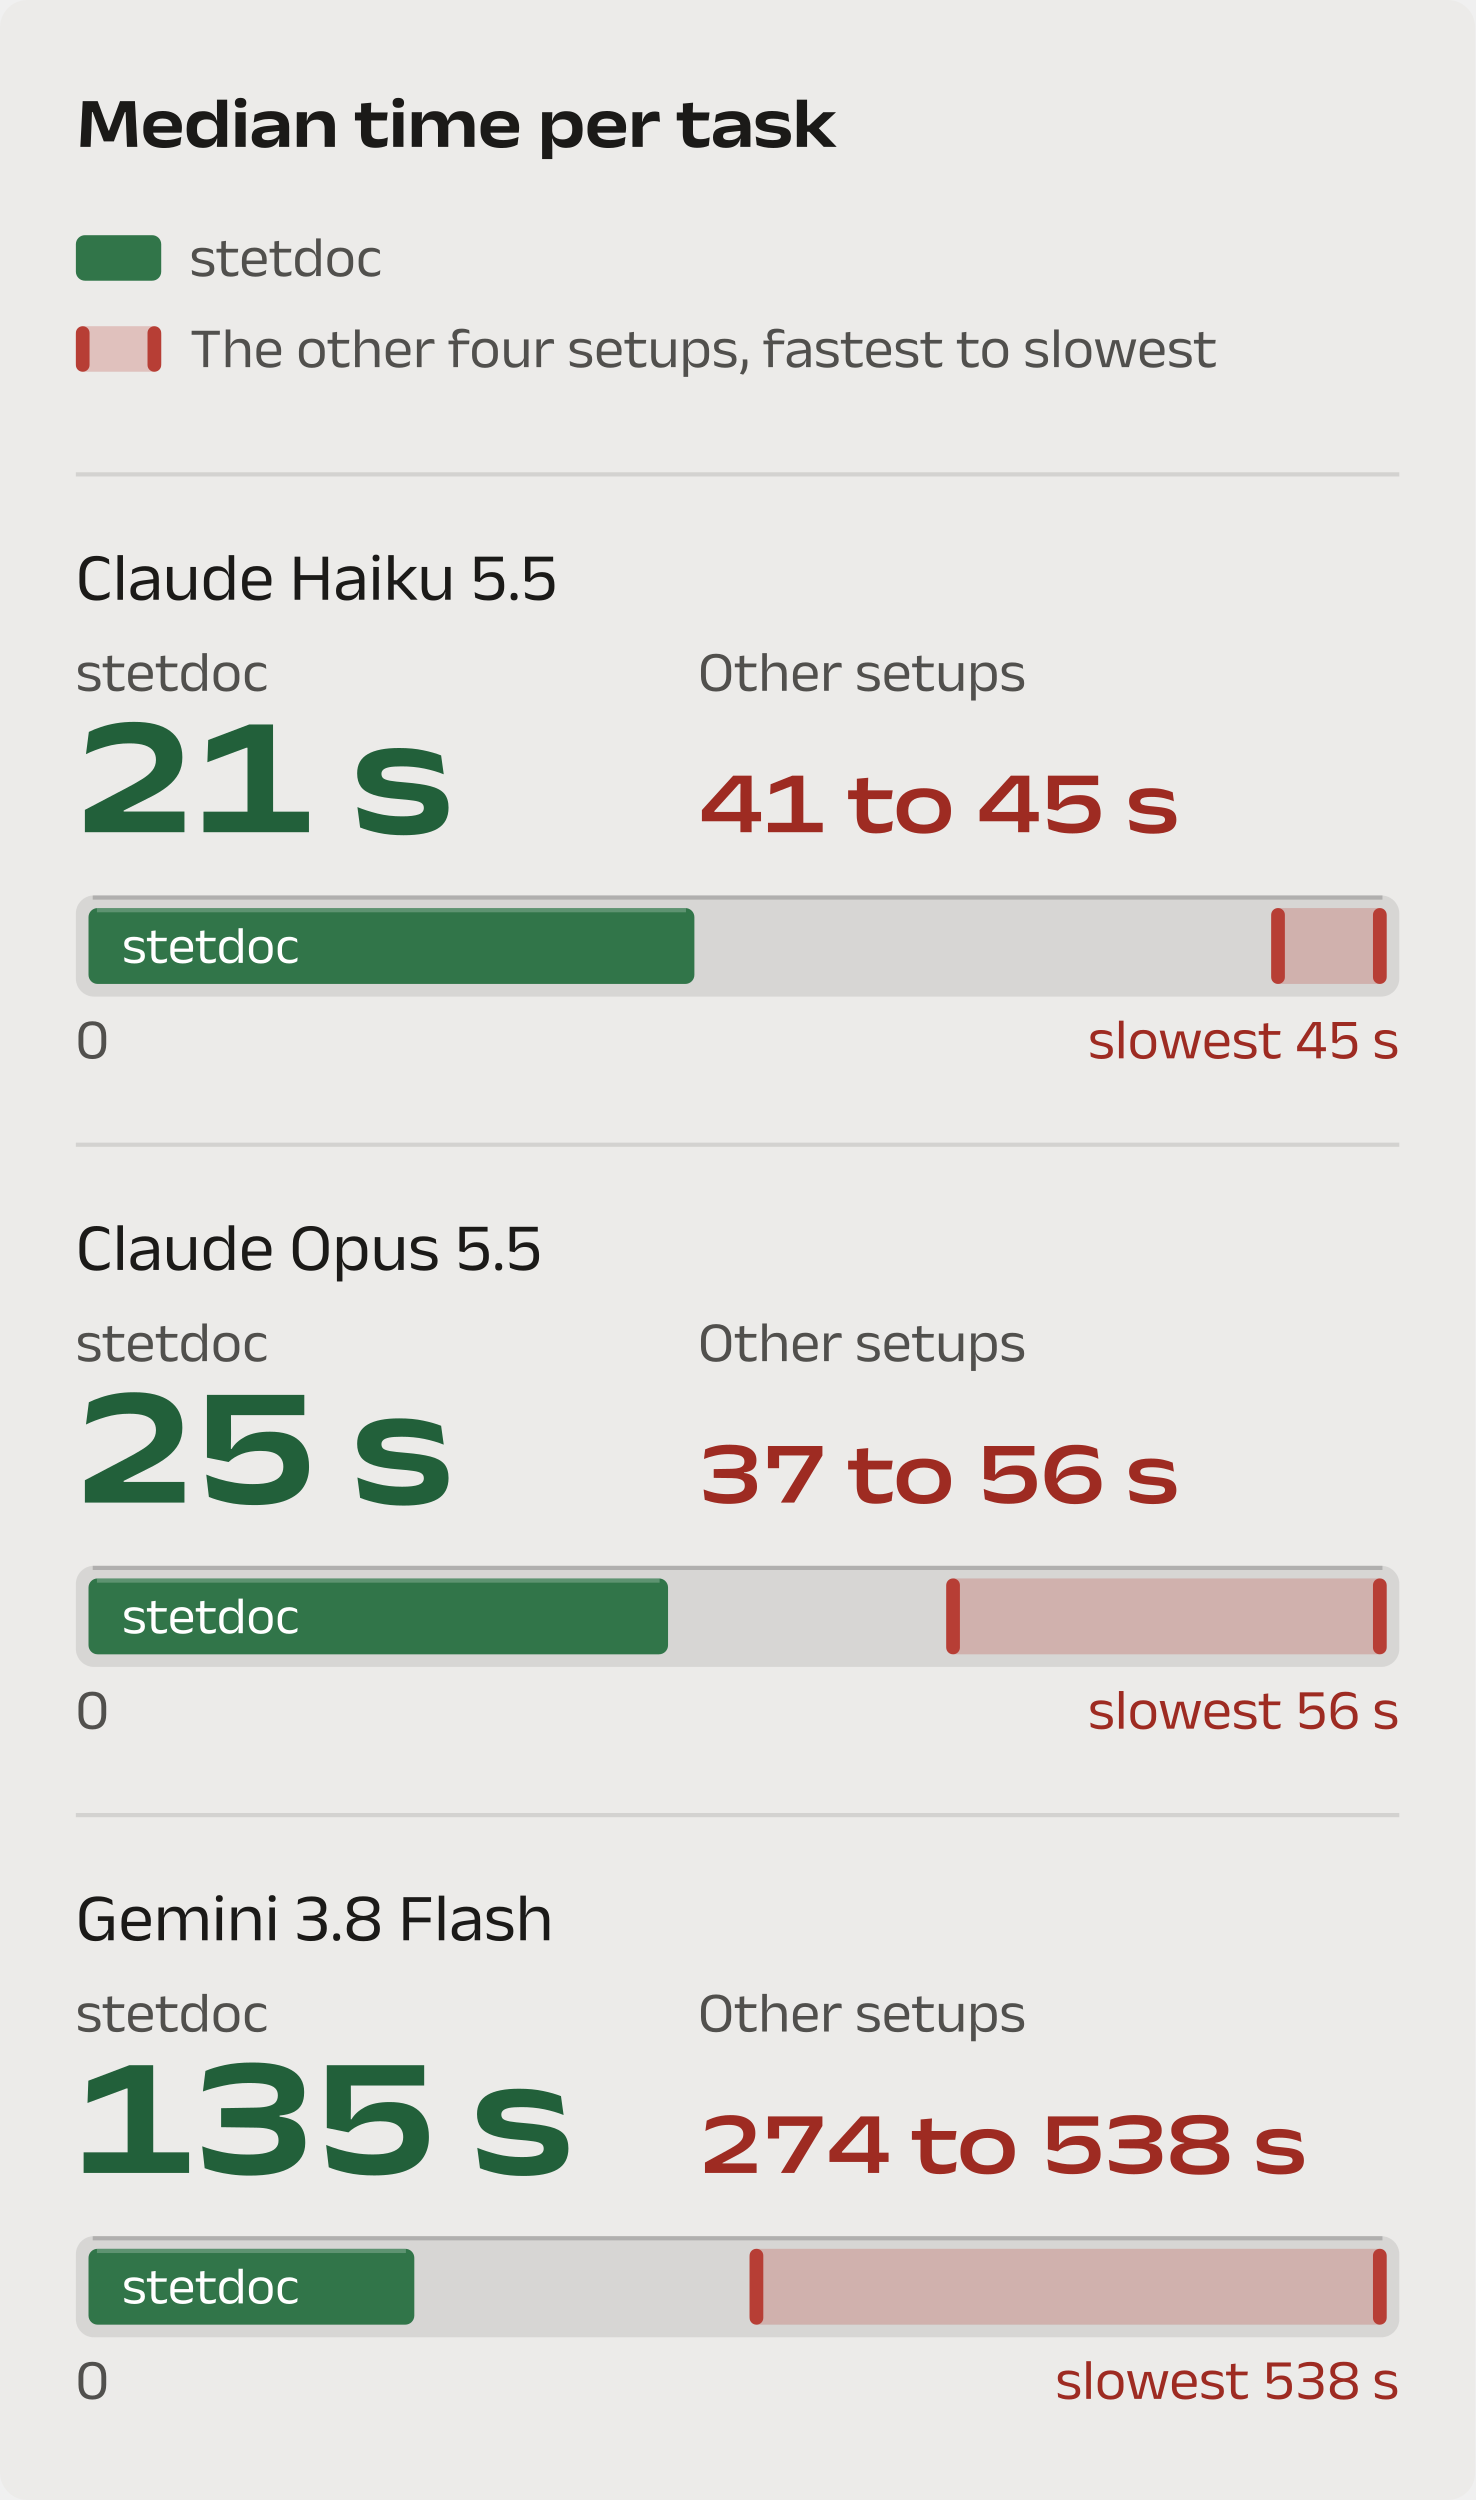
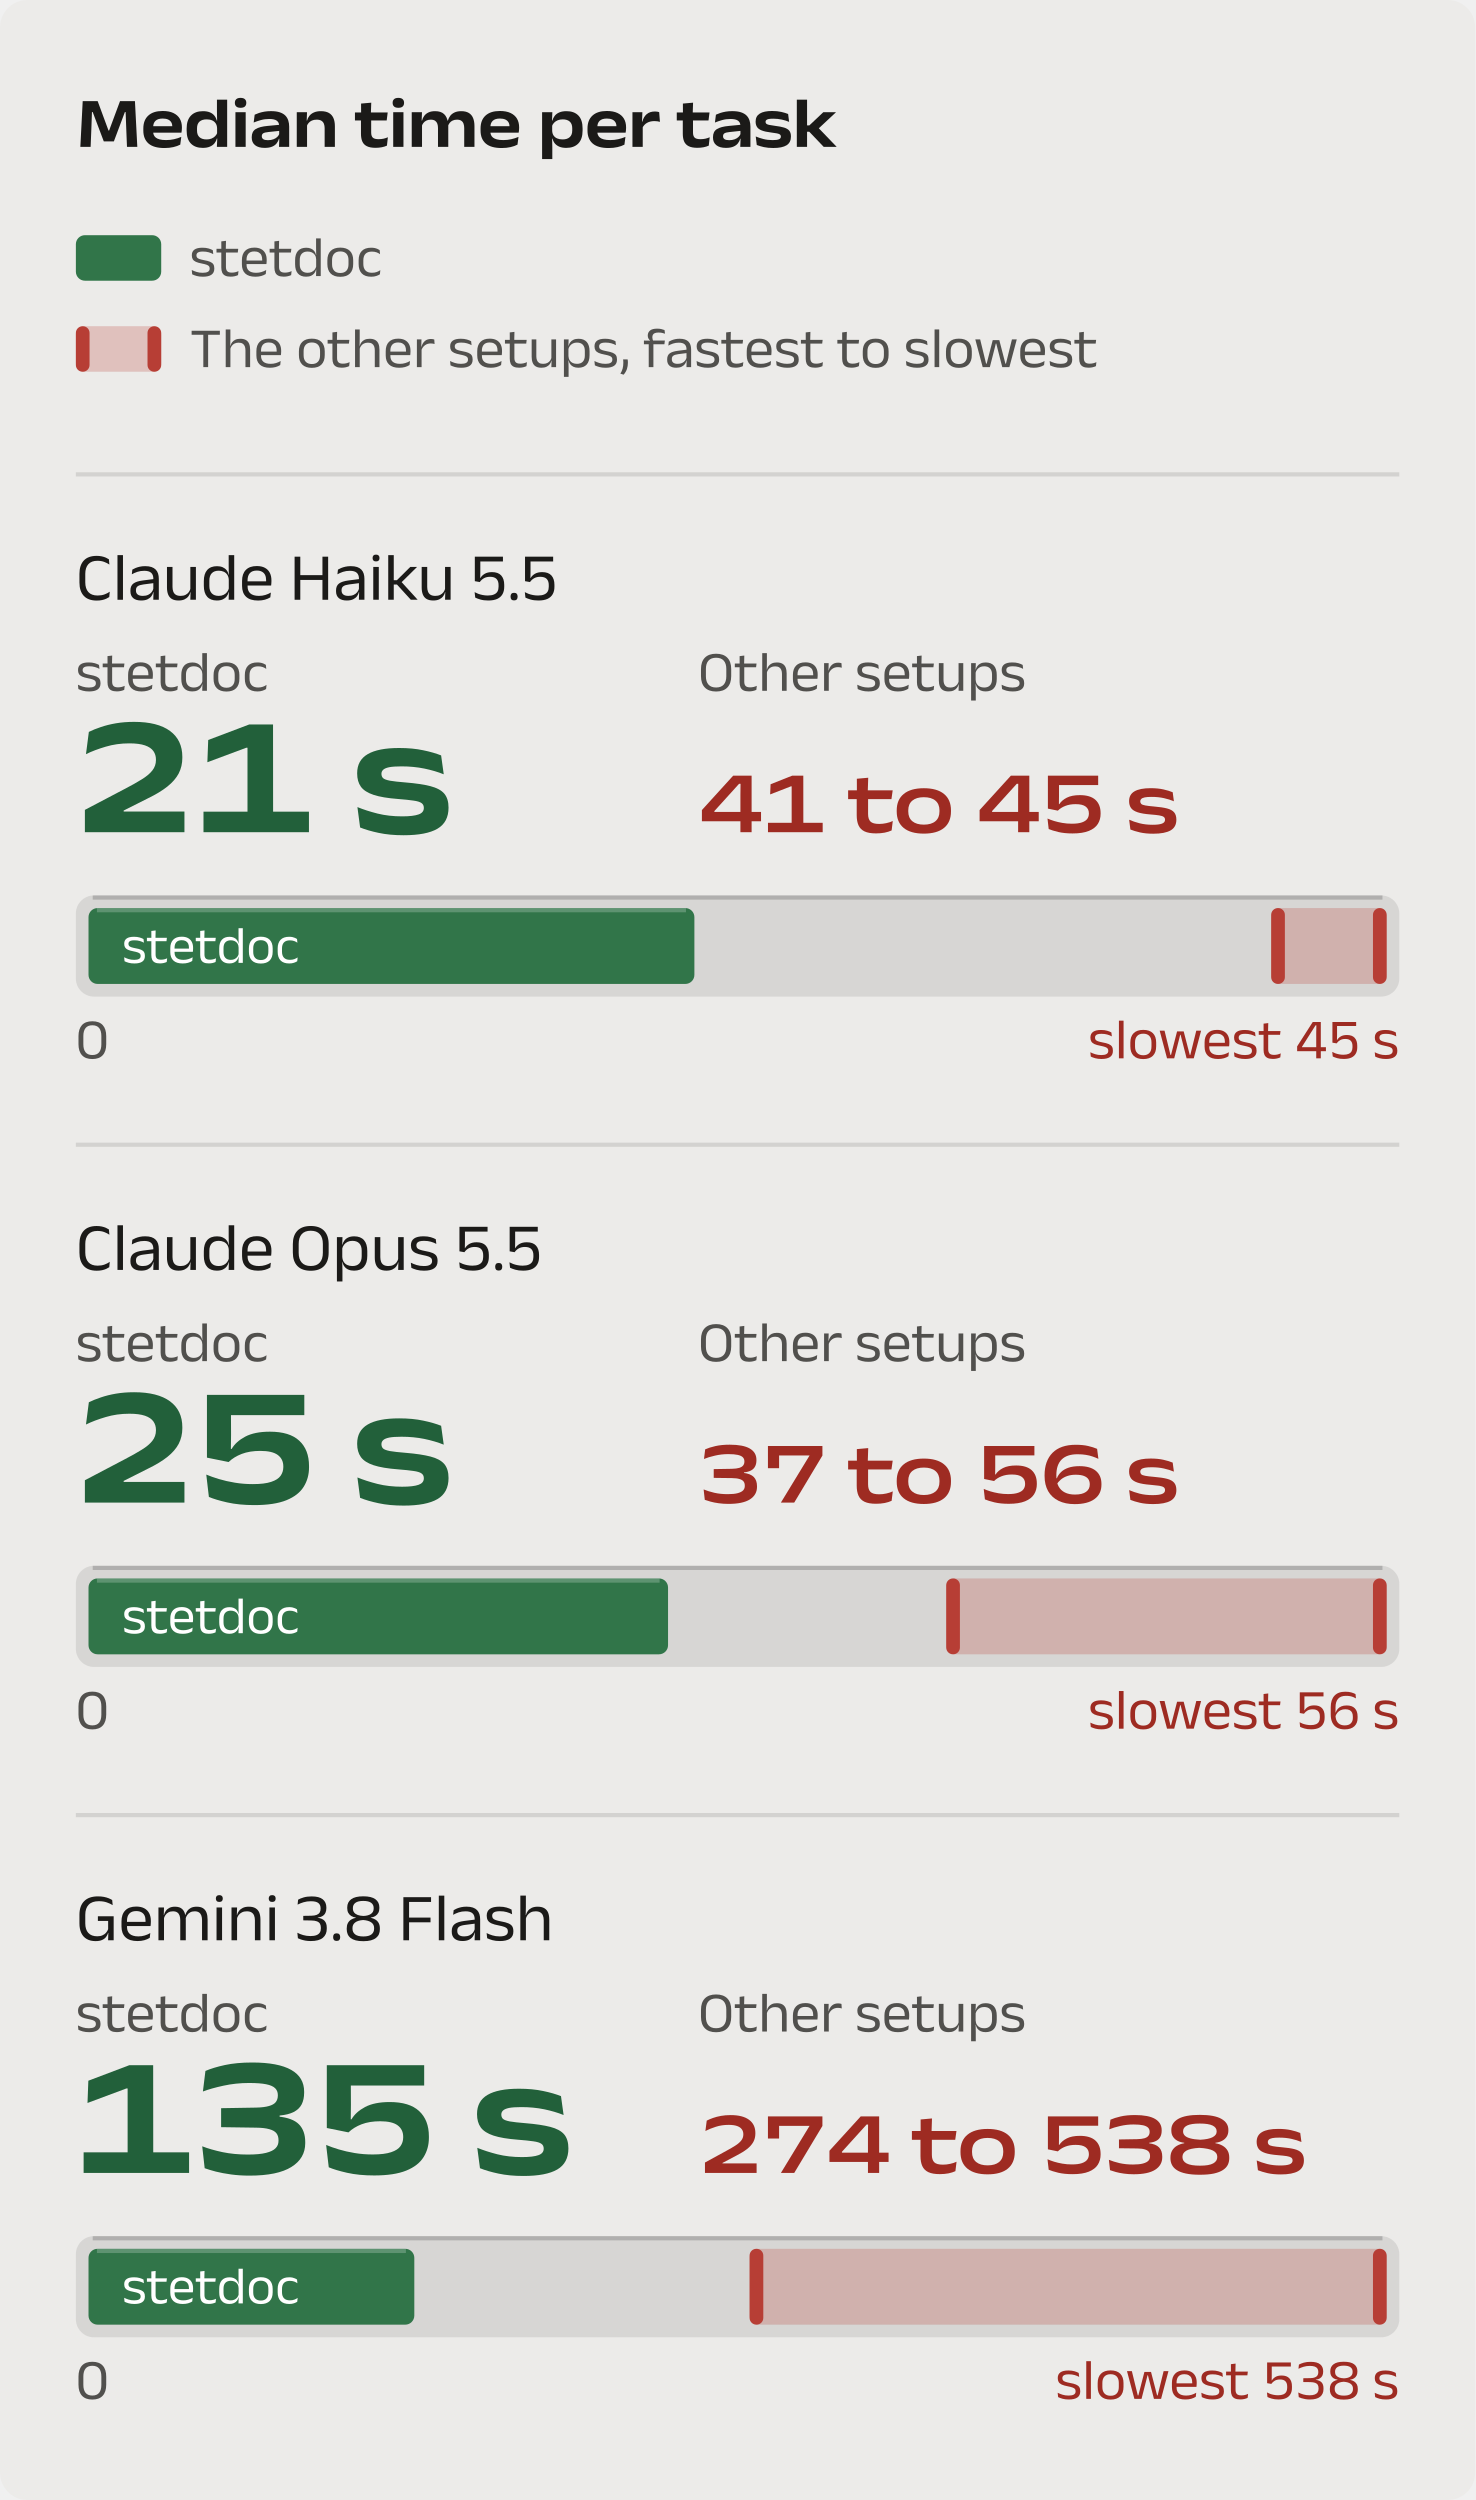
<svg xmlns="http://www.w3.org/2000/svg" width="700" height="1186.3" viewBox="0 0 700 1186.3" role="img">
  <defs>
    <path id="g620116-63" d="M125 0L191 1278L608 1278L911 457L928 457L1233 1278L1649 1278L1715 0L1427 0L1407 493L1389 972L1368 972L1061 154L779 154L470 972L449 972L432 493L412 0L125 0Z" />
    <path id="g620116-82" d="M671 -32Q373 -32 227 94Q82 221 82 456L82 514Q82 747 221 874Q360 1002 622 1002Q800 1002 919 946Q1038 890 1099 788Q1159 685 1159 546L1159 527Q1159 494 1155 459Q1152 424 1146 397L884 397Q889 437 890 481Q892 524 892 559Q892 632 863 684Q833 736 773 764Q712 791 622 791Q488 791 422 728Q357 666 357 555L357 504L357 478L357 421Q357 375 373 334Q389 293 429 260Q469 227 539 209Q610 190 719 190Q833 190 938 214Q1043 237 1141 279L1113 63Q1031 19 920 -6Q809 -32 671 -32ZM219 397L219 577L1091 577L1091 397L219 397Z" />
    <path id="g620116-81" d="M533 -28Q320 -28 202 94Q84 216 84 453L84 512Q84 750 204 873Q323 997 540 997Q652 997 730 965Q809 933 857 874Q905 816 924 735L1011 735L934 521Q931 601 895 656Q859 711 795 740Q730 768 641 768Q515 768 444 706Q374 643 374 522L374 452Q374 333 443 270Q513 208 641 208Q717 208 778 232Q839 257 881 300Q923 344 942 398L1016 234L928 234Q910 161 863 102Q816 43 735 8Q655 -28 533 -28ZM928 0L940 268L934 330L934 656L935 701L930 981L930 1318L1215 1318L1215 0L928 0Z" />
    <path id="g620116-86" d="M131 0L131 968L417 968L417 0L131 0ZM274 1091Q192 1091 154 1128Q115 1164 115 1228L115 1232Q115 1295 154 1331Q193 1368 273 1368Q356 1368 395 1331Q434 1295 434 1232L434 1228Q434 1164 395 1127Q356 1091 274 1091Z" />
    <path id="g620116-78" d="M829 0L839 261L834 296L834 546L833 590Q833 683 767 731Q702 779 557 779Q432 779 323 748Q215 718 122 680L150 899Q203 924 272 947Q340 969 424 984Q507 998 605 998Q753 998 851 965Q949 932 1007 873Q1064 814 1088 735Q1113 657 1113 566L1113 0L829 0ZM428 -28Q255 -28 162 47Q68 122 68 258L68 273Q68 428 178 497Q288 565 509 585L856 618L865 450L536 415Q432 405 390 380Q349 354 349 301L349 293Q349 244 390 215Q432 187 520 187Q609 187 673 212Q738 236 780 277Q821 317 839 365L883 228L828 228Q809 158 764 100Q720 42 638 7Q557 -28 428 -28Z" />
    <path id="g620116-91" d="M908 0L908 524Q908 590 888 644Q868 697 819 729Q770 760 684 760Q607 760 552 735Q497 710 462 669Q426 628 409 577L370 735L417 735Q436 806 482 866Q529 926 608 961Q688 997 804 997Q940 997 1026 948Q1112 899 1153 805Q1194 712 1194 576L1194 0L908 0ZM130 0L130 968L416 968L406 691L417 664L417 0L130 0Z" />
    <path id="g620116-97" d="M583 -26Q430 -26 341 19Q252 63 214 150Q176 237 176 366L176 838L461 838L461 401Q461 305 505 260Q549 215 670 215Q739 215 806 229Q874 244 927 269L901 35Q839 6 758 -10Q677 -26 583 -26ZM8 738L8 960L922 960L894 738L8 738ZM180 936L179 1209L463 1234L453 936L180 936Z" />
    <path id="g620116-90" d="M1595 0L1595 526Q1595 591 1577 644Q1560 697 1516 728Q1472 760 1393 760Q1322 760 1272 735Q1221 711 1189 670Q1158 629 1141 578L1110 734L1139 734Q1160 805 1203 865Q1247 924 1323 960Q1399 997 1513 997Q1641 997 1722 948Q1804 899 1842 806Q1881 713 1881 578L1881 0L1595 0ZM130 0L130 968L416 968L406 696L417 661L417 0L130 0ZM863 0L863 526Q863 593 845 646Q826 699 783 729Q739 760 660 760Q591 760 540 735Q489 710 457 669Q425 628 409 577L372 735L418 735Q435 806 479 866Q522 926 597 961Q672 997 782 997Q946 997 1032 916Q1118 836 1138 686Q1142 665 1146 635Q1150 605 1150 582L1150 0L863 0Z" />
    <path id="g620116-93" d="M804 -28Q693 -28 615 4Q537 36 488 93Q440 151 421 230L333 230L411 451Q414 371 451 316Q488 262 553 235Q617 208 703 208Q830 208 900 271Q971 333 971 454L971 523Q971 643 902 706Q833 768 705 768Q628 768 567 743Q505 717 464 674Q423 630 404 575L343 735L417 735Q437 807 482 867Q528 926 608 961Q689 997 811 997Q1025 997 1143 875Q1260 753 1260 516L1260 455Q1260 218 1141 95Q1021 -28 804 -28ZM130 -340L130 968L416 968L405 696L411 620L411 330L408 287L415 -5L415 -340L130 -340Z" />
    <path id="g620116-95" d="M409 531L345 705L408 705Q439 836 526 912Q613 988 758 988Q795 988 824 983Q854 978 876 970L897 699Q865 708 827 714Q788 720 746 720Q623 720 536 670Q450 621 409 531ZM130 0L130 968L407 968L395 645L417 638L417 0L130 0Z" />
    <path id="g620116-96" d="M561 -31Q412 -31 296 -6Q181 20 99 53L70 291Q165 250 283 220Q402 189 542 189Q662 189 717 212Q772 235 772 287L772 289Q772 325 747 345Q722 365 662 377Q602 389 496 402Q333 421 240 458Q146 494 107 554Q67 614 67 703L67 709Q67 857 183 929Q298 1002 528 1002Q672 1002 784 976Q896 951 974 918L1002 698Q912 737 798 762Q685 787 558 787Q474 787 428 777Q381 766 363 747Q344 728 344 701L344 699Q344 668 363 648Q382 629 438 615Q494 602 605 588Q766 569 865 538Q963 507 1008 450Q1053 392 1053 291L1053 288Q1053 122 931 45Q809 -31 561 -31Z" />
    <path id="g620116-88" d="M881 0L478 422L379 422L379 600L480 600L869 968L1224 968L717 494L717 547L1243 0L881 0ZM130 0L130 1318L416 1318L416 0L130 0Z" />
    <path id="g400104-96" d="M467 -23Q340 -23 246 3Q151 30 89 61L73 214Q151 174 245 145Q339 115 459 115Q581 115 642 151Q703 187 703 260L703 269Q703 316 680 346Q656 376 596 398Q536 420 427 441Q294 466 217 501Q141 537 108 592Q76 647 76 727L76 735Q76 864 169 931Q262 997 451 997Q574 997 665 970Q756 943 813 910L829 771Q760 810 669 836Q579 862 465 862Q383 862 333 847Q283 831 261 802Q238 774 238 733L238 727Q238 682 260 651Q283 621 341 600Q399 579 504 559Q638 536 718 502Q797 468 832 414Q866 359 866 272L866 258Q866 117 765 47Q664 -23 467 -23Z" />
    <path id="g400104-97" d="M512 -21Q392 -21 320 14Q247 50 214 121Q182 193 182 301L182 897L345 897L345 320Q345 218 392 170Q439 121 551 121Q615 121 674 135Q734 149 786 175L770 34Q720 9 652 -6Q585 -21 512 -21ZM13 827L13 958L777 958L761 827L13 827ZM183 942L182 1219L347 1239L340 942L183 942Z" />
    <path id="g400104-82" d="M569 -23Q333 -23 214 89Q95 201 95 410L95 560Q95 771 207 885Q318 1000 532 1000Q676 1000 772 948Q868 896 917 801Q966 706 966 575L966 544Q966 513 963 482Q961 451 957 422L805 422Q807 466 808 507Q808 547 808 582Q808 672 778 736Q747 799 685 832Q624 866 532 866Q395 866 327 791Q258 715 258 576L258 496L259 476L259 393Q259 330 278 279Q297 228 338 191Q379 154 443 135Q506 115 595 115Q696 115 784 142Q872 168 949 214L933 72Q864 28 772 2Q681 -23 569 -23ZM180 422L180 546L923 546L923 422L180 422Z" />
    <path id="g400104-81" d="M483 -22Q295 -22 196 90Q97 201 97 416L97 555Q97 770 197 883Q298 996 489 996Q586 996 657 964Q728 933 773 876Q817 819 832 740L886 740L837 586Q834 677 795 738Q755 800 689 831Q623 862 539 862Q405 862 333 787Q261 712 261 567L261 408Q261 265 333 190Q405 115 539 115Q620 115 682 145Q745 175 786 228Q827 281 842 348L883 228L833 228Q818 160 776 103Q734 46 662 12Q590 -22 483 -22ZM833 0L840 245L837 297L837 684L838 719L834 999L834 1324L998 1324L998 0L833 0Z" />
    <path id="g400104-92" d="M549 -26Q326 -26 211 90Q95 206 95 423L95 553Q95 769 211 884Q327 1000 549 1000Q772 1000 888 884Q1003 769 1003 553L1003 423Q1003 206 888 90Q772 -26 549 -26ZM550 108Q690 108 764 188Q838 267 838 416L838 560Q838 708 764 787Q690 866 549 866Q409 866 335 787Q260 708 260 560L260 416Q260 267 335 188Q409 108 550 108Z" />
    <path id="g400104-80" d="M537 -23Q315 -23 205 93Q95 209 95 423L95 554Q95 767 206 882Q316 997 536 997Q605 997 661 985Q716 973 760 953Q804 934 834 913L848 769Q797 807 727 834Q656 860 560 860Q410 860 335 781Q260 701 260 550L260 426Q260 277 335 197Q411 116 562 116Q660 116 731 143Q803 170 858 208L842 62Q795 30 718 4Q641 -23 537 -23Z" />
    <path id="g400104-70" d="M480 0L480 1247L649 1247L649 0L480 0ZM69 1137L69 1278L1061 1278L1061 1137L69 1137Z" />
    <path id="g400104-85" d="M832 0L832 591Q832 673 808 733Q785 792 733 825Q681 859 591 859Q508 859 447 828Q387 797 350 746Q312 694 297 628L262 747L304 747Q319 815 362 871Q405 928 476 962Q548 996 652 996Q775 996 851 950Q927 904 962 819Q996 733 996 609L996 0L832 0ZM138 0L138 1324L302 1324L302 999L297 716L303 703L303 0L138 0Z" />
    <path id="g400104-95" d="M294 586L258 711L298 713Q332 841 416 915Q499 989 634 989Q670 989 699 983Q727 977 749 970L759 811Q732 820 699 826Q665 832 625 832Q508 832 422 769Q335 706 294 586ZM138 0L138 973L299 973L291 678L303 666L303 0L138 0Z" />
-     <path id="g400104-83" d="M484 1352Q563 1352 626 1338Q689 1324 743 1303L760 1174Q707 1193 653 1204Q599 1215 532 1215Q452 1215 404 1195Q356 1175 335 1138Q315 1102 315 1050L315 1045Q315 1010 324 979Q333 948 344 922L234 918L234 938Q202 962 178 1005Q154 1048 154 1105L154 1110Q154 1219 234 1286Q313 1352 484 1352ZM188 0L188 882L352 882L352 0L188 0ZM19 802L19 933L252 932L318 933L755 933L739 802L19 802Z" />
    <path id="g400104-98" d="M289 973L289 382Q289 302 312 242Q335 181 388 148Q441 115 530 115Q614 115 674 145Q735 175 773 227Q811 280 825 346L854 227L819 227Q803 159 761 103Q718 46 646 12Q574 -22 469 -22Q347 -22 271 23Q195 68 160 155Q125 242 125 364L125 973L289 973ZM983 973L983 0L818 0L825 242L818 254L818 973L983 973Z" />
    <path id="g400104-93" d="M646 -22Q550 -22 478 9Q407 40 363 98Q318 156 304 233L250 233L297 390Q302 297 341 236Q381 175 447 145Q514 115 597 115Q730 115 801 190Q873 265 873 409L873 569Q873 713 802 787Q731 862 596 862Q516 862 453 832Q391 801 350 748Q309 696 294 628L253 746L301 746Q318 815 360 871Q401 928 474 962Q546 996 652 996Q840 996 940 884Q1039 771 1039 558L1039 418Q1039 203 939 91Q839 -22 646 -22ZM138 -343L138 973L303 973L295 729L297 676L297 291L296 254L302 -23L302 -343L138 -343Z" />
    <path id="g400104-12" d="M277 272Q280 253 284 223Q287 193 287 158Q287 37 253 -67Q219 -170 137 -266L22 -230Q76 -145 101 -53Q126 39 126 151Q126 184 124 213Q122 243 118 272L277 272Z" />
+     <path id="g400104-83" d="M484 1352Q563 1352 626 1338Q689 1324 743 1303L760 1174Q707 1193 653 1204Q599 1215 532 1215Q452 1215 404 1195Q356 1175 335 1138Q315 1102 315 1050L315 1045Q315 1010 324 979Q333 948 344 922L234 918L234 938Q202 962 178 1005Q154 1048 154 1105L154 1110Q154 1219 234 1286Q313 1352 484 1352ZM188 0L188 882L352 882L352 0L188 0ZM19 802L19 933L252 932L318 933L755 933L739 802L19 802Z" />
    <path id="g400104-78" d="M756 0L763 245L757 272L757 569L758 621Q758 742 693 800Q628 859 489 859Q376 859 283 828Q190 796 119 755L135 895Q174 919 230 942Q285 965 357 981Q428 997 515 997Q625 997 703 971Q780 944 828 895Q876 845 898 776Q920 706 920 621L920 0L756 0ZM395 -22Q243 -22 160 49Q78 120 78 251L78 278Q78 415 167 482Q256 548 449 573L778 615L786 496L468 455Q345 439 294 401Q242 364 242 288L242 273Q242 196 293 156Q344 115 445 115Q536 115 602 145Q668 176 708 227Q748 278 762 341L788 228L756 228Q741 162 700 105Q658 48 584 13Q510 -22 395 -22Z" />
    <path id="g400104-89" d="M143 0L143 1324L306 1324L306 0L143 0Z" />
    <path id="g400104-100" d="M316 0L57 973L228 973L436 120L456 120L669 947L901 947L1115 120L1134 120L1344 973L1514 973L1255 0L1004 0L831 678L793 828L778 828L741 678L568 0L316 0Z" />
    <path id="g400104-53" d="M621 -24Q365 -24 236 115Q106 255 106 511L106 768Q106 1024 235 1163Q363 1302 618 1302Q700 1302 769 1287Q837 1272 890 1249Q943 1225 980 1200L994 1044Q930 1089 843 1122Q755 1156 638 1156Q461 1156 370 1055Q279 953 279 767L279 516Q279 331 371 228Q463 126 645 126Q761 126 850 159Q939 192 1005 239L990 80Q953 55 899 30Q845 6 776 -9Q706 -24 621 -24Z" />
    <path id="g400104-58" d="M327 0L158 0L158 1278L327 1278L327 0ZM1153 0L984 0L984 1278L1153 1278L1153 0ZM253 730L1052 730L1052 588L253 588L253 730Z" />
    <path id="g400104-86" d="M141 0L141 973L305 973L305 0L141 0ZM223 1137Q172 1137 147 1163Q121 1189 121 1235L121 1240Q121 1287 147 1313Q172 1339 223 1339Q274 1339 300 1313Q326 1287 326 1240L326 1235Q326 1188 300 1163Q275 1137 223 1137Z" />
    <path id="g400104-88" d="M808 0L396 452L283 452L283 581L396 581L791 973L992 973L517 504L517 543L1011 0L808 0ZM138 0L138 1324L302 1324L302 0L138 0Z" />
    <path id="g400104-21" d="M537 -22Q401 -22 303 7Q205 36 150 64L132 226Q179 200 239 177Q299 155 370 141Q442 126 523 126Q636 126 706 157Q777 187 810 245Q842 304 842 384L842 439Q842 553 782 617Q721 681 591 681Q486 681 411 640Q335 598 285 525L138 551L138 1278L972 1278L972 1136L301 1136L301 831L298 643L303 644Q347 720 431 770Q515 820 647 820Q830 820 920 721Q1010 621 1010 443L1010 382Q1010 259 960 168Q910 77 806 27Q701 -22 537 -22Z" />
    <path id="g400104-14" d="M199 -19Q146 -19 120 9Q95 38 95 90L95 99Q95 149 120 178Q146 206 199 206Q252 206 278 178Q304 149 304 99L304 90Q304 38 278 9Q252 -19 199 -19Z" />
    <path id="g400104-65" d="M637 -25Q378 -25 242 115Q106 255 106 514L106 765Q106 1023 242 1163Q378 1303 637 1303Q896 1303 1032 1163Q1168 1023 1168 765L1168 514Q1168 255 1032 115Q896 -25 637 -25ZM638 116Q815 116 906 219Q996 321 996 508L996 771Q996 958 906 1060Q816 1162 637 1162Q460 1162 369 1060Q279 958 279 771L279 508Q279 321 369 219Q460 116 638 116Z" />
    <path id="g620125-221" d="M157 0L157 265L627 512Q747 574 830 626Q914 677 957 732Q1000 786 1000 856L1000 862Q1000 919 970 962Q939 1006 870 1030Q800 1054 684 1054Q534 1054 402 1014Q270 975 170 926L204 1190Q264 1220 345 1247Q426 1275 525 1292Q624 1309 741 1309Q1020 1309 1167 1201Q1313 1093 1313 894L1313 882Q1313 781 1270 697Q1226 614 1136 542Q1047 471 907 403L617 257L617 194L488 245L1338 245L1338 0L157 0Z" />
    <path id="g620125-220" d="M664 0L664 1002L649 1002L188 830L198 1094L684 1278L967 1278L968 0L664 0ZM142 0L142 244L1393 244L1393 0L142 0Z" />
    <path id="g620125-96" d="M625 -36Q458 -36 329 -8Q201 19 109 56L77 298Q182 255 316 221Q449 188 607 188Q740 188 803 211Q865 233 865 288L865 288Q865 327 837 346Q809 366 742 375Q676 385 560 394Q375 408 269 443Q163 478 118 540Q74 602 74 696L74 700Q74 853 199 926Q323 999 572 999Q733 999 858 972Q983 946 1070 911L1101 687Q1000 728 871 755Q743 781 600 781Q505 781 454 771Q402 760 382 740Q362 721 362 693L362 693Q362 661 381 642Q401 623 463 611Q525 600 651 590Q832 575 944 546Q1056 517 1107 458Q1158 398 1158 291L1158 292Q1158 118 1026 41Q894 -36 625 -36Z" />
    <path id="g560125-223" d="M959 0L959 839L962 1094L929 1094L371 478L371 350L273 458L1425 458L1425 248L89 248L89 501L796 1278L1212 1278L1212 0L959 0Z" />
    <path id="g560125-220" d="M676 0L676 1037L661 1037L190 854L200 1084L689 1278L939 1278L940 0L676 0ZM141 0L141 213L1377 213L1377 0L141 0Z" />
    <path id="g560125-97" d="M637 -27Q473 -27 378 18Q283 64 242 155Q201 246 201 382L201 824L458 824L458 410Q458 296 512 241Q566 187 708 187Q790 187 870 205Q951 222 1016 253L990 40Q922 8 832 -10Q741 -27 637 -27ZM7 748L7 947L1014 947L986 748L7 748ZM205 924L204 1208L461 1231L451 924L205 924Z" />
    <path id="g560125-92" d="M705 -32Q407 -32 250 97Q93 226 93 469L93 493Q93 735 251 864Q408 994 706 994Q1004 994 1162 864Q1319 735 1319 493L1319 469Q1319 226 1162 97Q1004 -32 705 -32ZM706 171Q875 171 967 248Q1059 325 1059 469L1059 493Q1059 637 967 714Q876 791 705 791Q538 791 446 714Q354 637 354 493L354 469Q354 325 446 248Q538 171 706 171Z" />
    <path id="g560125-224" d="M748 -28Q563 -28 424 5Q285 39 209 72L182 309Q245 281 330 254Q415 228 518 210Q620 192 733 192Q877 192 961 222Q1045 251 1081 302Q1117 353 1117 419L1117 427Q1117 524 1045 579Q974 634 818 634Q684 634 584 594Q483 555 416 487L191 533L191 1278L1327 1278L1327 1066L442 1066L442 816L440 634L449 634Q504 721 618 780Q732 838 914 838Q1149 838 1266 731Q1382 624 1382 430L1382 415Q1382 287 1319 186Q1256 86 1116 29Q976 -28 748 -28Z" />
    <path id="g560125-96" d="M627 -34Q456 -34 328 -5Q199 25 110 61L82 282Q186 236 318 202Q451 168 612 168Q755 168 824 194Q893 220 893 281L893 281Q893 324 863 346Q833 368 761 380Q690 391 565 401Q381 415 275 450Q169 485 125 546Q81 608 81 701L81 704Q81 852 202 923Q324 995 568 995Q731 995 856 967Q981 939 1066 903L1093 699Q994 742 867 770Q740 798 591 798Q491 798 435 787Q379 775 356 752Q333 730 333 699L333 698Q333 662 356 639Q378 617 445 605Q512 592 643 581Q826 566 938 537Q1049 508 1099 448Q1149 389 1149 283L1149 283Q1149 116 1019 41Q888 -34 627 -34Z" />
    <path id="g400104-219" d="M579 -25Q337 -25 215 110Q92 245 92 498L92 780Q92 1033 214 1168Q336 1303 579 1303Q821 1303 944 1168Q1067 1033 1067 780L1067 498Q1067 245 944 110Q821 -25 579 -25ZM579 116Q740 116 818 213Q896 311 896 492L896 785Q896 967 818 1065Q740 1162 579 1162Q419 1162 341 1064Q263 967 263 785L263 492Q263 311 341 213Q419 116 579 116Z" />
    <path id="g400104-223" d="M752 0L752 882L757 1160L728 1160L252 407L252 328L187 392L1093 392L1093 250L81 250L81 420L630 1278L913 1278L913 0L752 0Z" />
    <path id="g400104-224" d="M574 -22Q437 -22 339 7Q241 36 186 64L168 226Q215 200 275 177Q335 155 407 141Q478 126 559 126Q672 126 743 157Q813 187 846 245Q879 304 879 384L879 439Q879 553 818 617Q757 681 627 681Q522 681 447 640Q372 598 321 525L174 551L174 1278L1008 1278L1008 1136L337 1136L337 831L334 643L339 644Q383 720 467 770Q551 820 684 820Q866 820 956 721Q1047 621 1047 443L1047 382Q1047 259 996 168Q946 77 842 27Q738 -22 574 -22Z" />
    <path id="g620125-224" d="M745 -30Q563 -30 422 2Q282 34 206 67L175 332Q239 305 325 279Q411 253 514 236Q616 219 728 219Q867 219 946 246Q1025 272 1057 318Q1089 364 1089 421L1089 429Q1089 515 1024 564Q959 613 816 613Q689 613 595 577Q502 541 440 481L183 533L183 1278L1338 1278L1338 1037L468 1037L469 809L467 636L476 636Q526 723 637 782Q748 841 930 841Q1163 841 1278 734Q1394 627 1394 433L1394 417Q1394 289 1331 188Q1268 86 1126 28Q983 -30 745 -30Z" />
    <path id="g560125-222" d="M688 -30Q569 -30 467 -15Q364 -1 285 21Q206 43 154 62L128 297Q228 255 367 222Q507 190 673 190Q815 190 899 213Q983 236 1021 276Q1058 317 1058 374L1058 384Q1058 440 1031 476Q1003 513 939 532Q875 552 765 553L356 558L356 756L765 763Q871 765 933 784Q996 804 1022 840Q1049 875 1049 925L1049 932Q1049 987 1014 1023Q979 1059 900 1077Q821 1095 686 1095Q529 1095 381 1060Q233 1026 136 985L163 1203Q254 1244 393 1276Q532 1308 718 1308Q1022 1308 1171 1221Q1321 1133 1321 966L1321 954Q1321 874 1291 817Q1262 759 1200 726Q1137 692 1040 682L1040 646L1028 671Q1189 652 1262 577Q1334 502 1334 368L1334 355Q1334 175 1174 72Q1014 -30 688 -30Z" />
    <path id="g560125-226" d="M140 1278L392 1278L392 777L140 777L140 1278ZM433 0L1081 1064L231 1064L231 1278L1371 1278L1371 1062L734 0L433 0Z" />
    <path id="g560125-225" d="M796 -35Q584 -35 432 40Q279 115 197 257Q116 399 116 600L116 618Q116 943 296 1125Q477 1306 820 1306Q981 1306 1098 1279Q1216 1252 1303 1214L1332 988Q1269 1018 1200 1041Q1132 1065 1049 1078Q966 1092 860 1092Q622 1092 502 973Q382 855 382 618L382 601Q382 462 431 368Q481 275 575 228Q668 181 802 181Q969 181 1053 242Q1137 303 1137 407L1137 416Q1137 478 1107 526Q1077 573 1007 601Q937 629 817 629Q713 629 629 600Q545 571 485 521Q425 471 390 409L355 549L394 549Q423 626 487 688Q550 751 654 787Q757 823 905 823Q1146 823 1274 718Q1401 612 1401 421L1401 404Q1401 194 1245 80Q1090 -35 796 -35Z" />
    <path id="g400104-225" d="M605 -24Q451 -24 341 35Q232 94 173 211Q115 327 115 498L115 757Q115 1015 245 1158Q374 1300 626 1300Q751 1300 838 1275Q925 1249 985 1218L1002 1065Q956 1091 905 1112Q855 1132 793 1144Q732 1155 651 1155Q466 1155 375 1053Q283 950 283 753L283 483Q283 361 322 279Q361 198 433 157Q506 116 608 116Q752 116 822 189Q892 261 892 376L892 428Q892 507 865 564Q838 621 780 652Q721 683 627 683Q538 683 468 652Q399 621 351 564Q303 507 278 430L260 566L289 566Q312 637 360 694Q408 751 487 784Q565 817 676 817Q866 817 962 716Q1059 614 1059 431L1059 374Q1059 192 944 84Q829 -24 605 -24Z" />
    <path id="g400104-57" d="M586 -25Q429 -25 323 37Q216 98 161 216Q106 333 106 500L106 757Q106 1019 246 1160Q385 1302 655 1302Q751 1302 831 1287Q910 1271 971 1247Q1032 1222 1077 1194L1092 1042Q1017 1089 916 1124Q815 1159 681 1159Q479 1159 379 1054Q279 950 279 754L279 501Q279 318 369 218Q459 118 637 118Q727 118 791 148Q855 177 896 225Q938 273 957 330L957 633L983 574L653 574L653 713L1121 713L1121 218L955 219Q938 155 896 99Q854 43 778 9Q702 -25 586 -25ZM964 269L1121 269L1121 0L956 0L964 269Z" />
    <path id="g400104-90" d="M1431 0L1431 594Q1431 675 1410 734Q1389 793 1341 826Q1293 859 1213 859Q1136 859 1080 828Q1024 798 990 747Q955 696 941 631L916 749L936 749Q954 815 994 871Q1034 927 1103 962Q1172 996 1274 996Q1390 996 1460 951Q1530 906 1563 821Q1596 735 1596 613L1596 0L1431 0ZM138 0L138 973L303 973L296 730L303 718L303 0L138 0ZM785 0L785 594Q785 675 764 734Q743 793 696 826Q648 859 567 859Q490 859 434 828Q378 798 344 746Q309 694 295 628L267 747L301 747Q317 815 357 871Q396 928 464 962Q531 996 628 996Q771 996 846 923Q921 850 940 711Q945 691 947 667Q949 642 949 619L949 0L785 0Z" />
    <path id="g400104-91" d="M832 0L832 591Q832 673 808 733Q785 792 733 825Q681 859 590 859Q508 859 447 828Q386 798 348 746Q310 694 295 628L266 747L301 747Q318 815 361 871Q404 928 476 962Q548 996 652 996Q775 996 851 950Q927 904 962 819Q996 733 996 609L996 0L832 0ZM138 0L138 973L303 973L296 730L303 719L303 0L138 0Z" />
    <path id="g400104-19" d="M480 -23Q393 -23 319 -10Q245 4 189 23Q133 42 97 60L81 224Q152 184 251 155Q351 125 468 125Q579 125 648 152Q716 179 747 230Q778 280 778 351L778 373Q778 444 751 491Q723 538 660 562Q598 586 492 587L256 591L256 724L494 728Q596 730 657 755Q717 780 744 825Q770 871 770 933L770 949Q770 1052 703 1105Q637 1158 481 1158Q363 1158 262 1127Q161 1096 88 1057L103 1204Q166 1241 268 1271Q369 1301 507 1301Q730 1301 835 1214Q941 1128 941 973L941 953Q941 875 914 816Q888 757 831 721Q775 685 684 673L683 650L680 668Q824 649 888 576Q953 504 953 374L953 341Q953 171 838 74Q722 -23 480 -23Z" />
    <path id="g400104-24" d="M589 -27Q459 -27 365 -3Q272 22 213 68Q154 115 126 181Q98 246 98 327L98 352Q98 443 131 507Q164 572 226 612Q288 651 370 667L370 673Q290 685 232 720Q175 756 144 814Q113 872 113 951L113 976Q113 1129 230 1217Q346 1304 589 1304Q833 1304 949 1217Q1066 1129 1066 976L1066 951Q1066 872 1035 814Q1004 756 947 720Q889 685 809 673L809 667Q892 650 953 611Q1014 571 1048 507Q1081 443 1081 352L1081 327Q1081 247 1054 182Q1027 118 968 71Q909 24 816 -2Q722 -27 589 -27ZM591 113Q756 113 833 175Q910 237 910 342L910 366Q910 469 828 529Q747 589 584 601Q428 589 348 528Q269 467 269 366L269 342Q269 237 347 175Q425 113 591 113ZM593 721Q733 726 815 781Q897 837 897 941L897 959Q897 1056 823 1111Q748 1167 589 1167Q431 1167 356 1111Q281 1056 281 959L281 941Q281 872 318 824Q355 776 425 750Q495 725 593 721Z" />
    <path id="g400104-56" d="M158 0L158 1278L327 1278L327 0L158 0ZM252 533L252 673L963 673L963 533L252 533ZM201 1137L201 1278L979 1278L979 1137L201 1137Z" />
    <path id="g620125-222" d="M687 -32Q571 -32 469 -18Q367 -4 288 16Q208 37 156 56L127 316Q227 277 366 247Q505 218 667 218Q805 218 884 238Q964 258 998 294Q1032 329 1032 380L1032 389Q1032 439 1007 471Q982 503 923 519Q865 536 765 537L351 543L351 768L764 775Q862 777 919 794Q976 810 1000 841Q1024 873 1024 918L1024 924Q1024 973 992 1005Q960 1037 885 1052Q811 1067 681 1067Q526 1067 379 1035Q231 1003 135 966L165 1210Q258 1250 396 1280Q535 1310 719 1310Q1029 1310 1183 1222Q1336 1135 1336 964L1336 952Q1336 872 1307 814Q1277 756 1212 723Q1148 690 1045 681L1045 642L1029 669Q1201 652 1275 576Q1349 500 1349 366L1349 353Q1349 173 1185 71Q1022 -32 687 -32Z" />
    <path id="g560125-221" d="M158 0L158 235L646 502Q763 565 848 620Q933 674 979 734Q1025 793 1025 870L1025 876Q1025 939 991 986Q957 1034 884 1060Q811 1086 693 1086Q538 1086 404 1043Q269 1000 168 948L198 1182Q258 1213 339 1242Q420 1271 521 1289Q621 1307 739 1307Q1011 1307 1154 1201Q1297 1096 1297 902L1297 891Q1297 783 1250 698Q1202 613 1109 540Q1015 467 874 395L554 226L554 170L443 215L1325 215L1325 0L158 0Z" />
    <path id="g560125-227" d="M741 -41Q558 -41 431 -14Q304 12 226 62Q148 111 113 180Q78 248 78 331L78 347Q78 440 117 506Q156 573 226 614Q297 655 390 671L390 682Q306 691 240 725Q174 759 136 818Q98 876 98 959L98 975Q98 1133 256 1222Q413 1312 741 1312Q1072 1312 1229 1222Q1387 1133 1387 975L1387 959Q1387 877 1349 818Q1311 760 1246 726Q1180 691 1094 682L1094 671Q1190 655 1260 613Q1330 572 1369 505Q1407 439 1407 347L1407 331Q1407 253 1375 185Q1342 117 1266 67Q1190 16 1062 -13Q934 -41 741 -41ZM747 164Q954 164 1045 216Q1136 267 1136 357L1136 367Q1136 456 1039 505Q942 555 730 567Q528 555 439 504Q350 452 350 367L350 357Q350 265 443 215Q537 164 747 164ZM753 750Q939 760 1030 807Q1122 855 1122 932L1122 942Q1122 1026 1030 1071Q939 1116 741 1116Q547 1116 455 1072Q364 1027 364 945L364 934Q364 883 402 844Q441 804 527 781Q613 757 753 750Z" />
    <path id="g400104-222" d="M530 -23Q441 -23 366 -9Q291 4 233 23Q175 43 139 60L122 224Q195 185 296 155Q397 125 518 125Q631 125 701 152Q771 180 803 230Q835 280 835 351L835 374Q835 445 807 492Q779 540 715 563Q651 587 544 588L298 591L298 724L546 728Q650 730 711 756Q772 781 799 826Q826 872 826 934L826 949Q826 1018 796 1064Q767 1110 702 1134Q637 1158 530 1158Q410 1158 307 1127Q204 1096 129 1057L145 1204Q210 1241 313 1271Q416 1301 556 1301Q784 1301 891 1214Q997 1128 997 974L997 954Q997 876 970 817Q943 758 885 721Q828 684 737 674L735 651L731 669Q878 649 943 577Q1008 505 1008 375L1008 341Q1008 171 892 74Q775 -23 530 -23Z" />
    <path id="g400104-227" d="M576 -27Q446 -27 353 -3Q259 22 200 68Q142 115 113 181Q85 246 85 327L85 352Q85 443 118 507Q151 572 213 612Q275 651 357 667L357 673Q277 685 219 720Q162 756 131 814Q100 872 100 951L100 976Q100 1129 217 1217Q333 1304 576 1304Q820 1304 936 1217Q1053 1129 1053 976L1053 951Q1053 872 1022 814Q991 756 934 720Q876 685 797 673L797 667Q880 650 940 611Q1001 571 1035 507Q1068 443 1068 352L1068 327Q1068 247 1041 182Q1014 118 955 71Q896 24 803 -2Q709 -27 576 -27ZM578 113Q743 113 820 175Q897 237 897 342L897 366Q897 469 815 529Q734 589 571 601Q415 589 335 528Q256 467 256 366L256 342Q256 237 334 175Q413 113 578 113ZM580 721Q720 726 803 781Q885 837 885 941L885 959Q885 1056 810 1111Q735 1167 576 1167Q419 1167 343 1111Q268 1056 268 959L268 941Q268 872 305 824Q343 776 412 750Q482 725 580 721Z" />
  </defs>
  <rect fill="#ECEBE9" width="700" height="1186.3" rx="13" />
  <g fill="#1B1A18" transform="matrix(0.017 0 0 -0.017 36 69.7)">
    <use href="#g620116-63" x="0" />
    <use href="#g620116-82" x="1801" />
    <use href="#g620116-81" x="3008" />
    <use href="#g620116-86" x="4323" />
    <use href="#g620116-78" x="4841" />
    <use href="#g620116-91" x="6036" />
    <use href="#g620116-97" x="7782" />
    <use href="#g620116-86" x="8727" />
    <use href="#g620116-90" x="9245" />
    <use href="#g620116-82" x="11214" />
    <use href="#g620116-93" x="12884" />
    <use href="#g620116-82" x="14199" />
    <use href="#g620116-95" x="15406" />
    <use href="#g620116-97" x="16765" />
    <use href="#g620116-78" x="17716" />
    <use href="#g620116-96" x="18907" />
    <use href="#g620116-88" x="19994" />
  </g>
  <rect fill="#317549" x="36" y="111.6" width="40.5" height="21.6" rx="4.3" />
  <g fill="#1B1A18" fill-opacity="0.74" transform="matrix(0.0135 0 0 -0.0135 90 131)">
    <use href="#g400104-96" x="0" />
    <use href="#g400104-97" x="930" />
    <use href="#g400104-82" x="1741" />
    <use href="#g400104-97" x="2797" />
    <use href="#g400104-81" x="3609" />
    <use href="#g400104-92" x="4745" />
    <use href="#g400104-80" x="5844" />
  </g>
  <rect fill="#B73E35" fill-opacity="0.24" x="36" y="154.8" width="40.5" height="21.6" rx="4.3" />
  <rect fill="#B73E35" x="36" y="154.8" width="6.5" height="21.6" rx="3.2" />
  <rect fill="#B73E35" x="70" y="154.8" width="6.5" height="21.6" rx="3.2" />
  <g fill="#1B1A18" fill-opacity="0.74" transform="matrix(0.0135 0 0 -0.0135 90 174.2)">
    <use href="#g400104-70" x="0" />
    <use href="#g400104-85" x="1129" />
    <use href="#g400104-82" x="2250" />
    <use href="#g400104-92" x="3745" />
    <use href="#g400104-97" x="4836" />
    <use href="#g400104-85" x="5675" />
    <use href="#g400104-82" x="6796" />
    <use href="#g400104-95" x="7849" />
-     <use href="#g400104-83" x="9080" />
-     <use href="#g400104-92" x="9831" />
-     <use href="#g400104-98" x="10930" />
-     <use href="#g400104-95" x="12051" />
-     <use href="#g400104-96" x="13282" />
-     <use href="#g400104-82" x="14215" />
-     <use href="#g400104-97" x="15271" />
-     <use href="#g400104-98" x="16098" />
-     <use href="#g400104-93" x="17219" />
-     <use href="#g400104-96" x="18356" />
-     <use href="#g400104-12" x="19319" />
-     <use href="#g400104-83" x="20150" />
-     <use href="#g400104-78" x="20908" />
-     <use href="#g400104-96" x="21947" />
-     <use href="#g400104-97" x="22877" />
-     <use href="#g400104-82" x="23688" />
-     <use href="#g400104-96" x="24744" />
-     <use href="#g400104-97" x="25674" />
-     <use href="#g400104-97" x="26955" />
-     <use href="#g400104-92" x="27766" />
-     <use href="#g400104-96" x="29307" />
-     <use href="#g400104-89" x="30242" />
-     <use href="#g400104-92" x="30691" />
-     <use href="#g400104-100" x="31760" />
-     <use href="#g400104-82" x="33301" />
-     <use href="#g400104-96" x="34357" />
-     <use href="#g400104-97" x="35287" />
+     <use href="#g400104-96" x="9080" />
+     <use href="#g400104-82" x="10013" />
+     <use href="#g400104-97" x="11069" />
+     <use href="#g400104-98" x="11896" />
+     <use href="#g400104-93" x="13017" />
+     <use href="#g400104-96" x="14154" />
+     <use href="#g400104-12" x="15117" />
+     <use href="#g400104-83" x="15948" />
+     <use href="#g400104-78" x="16706" />
+     <use href="#g400104-96" x="17745" />
+     <use href="#g400104-97" x="18675" />
+     <use href="#g400104-82" x="19486" />
+     <use href="#g400104-96" x="20542" />
+     <use href="#g400104-97" x="21472" />
+     <use href="#g400104-97" x="22753" />
+     <use href="#g400104-92" x="23564" />
+     <use href="#g400104-96" x="25105" />
+     <use href="#g400104-89" x="26040" />
+     <use href="#g400104-92" x="26489" />
+     <use href="#g400104-100" x="27558" />
+     <use href="#g400104-82" x="29099" />
+     <use href="#g400104-96" x="30155" />
+     <use href="#g400104-97" x="31085" />
  </g>
  <rect fill="#1B1A18" fill-opacity="0.12" x="36" y="224.1" width="628" height="2" />
  <g fill="#1B1A18" transform="matrix(0.016 0 0 -0.016 36 284.6)">
    <use href="#g400104-53" x="0" />
    <use href="#g400104-89" x="1091" />
    <use href="#g400104-78" x="1540" />
    <use href="#g400104-98" x="2577" />
    <use href="#g400104-81" x="3698" />
    <use href="#g400104-82" x="4834" />
    <use href="#g400104-58" x="6329" />
    <use href="#g400104-78" x="7638" />
    <use href="#g400104-86" x="8679" />
    <use href="#g400104-88" x="9126" />
    <use href="#g400104-98" x="10131" />
    <use href="#g400104-21" x="11694" />
    <use href="#g400104-14" x="12797" />
    <use href="#g400104-21" x="13183" />
  </g>
  <g fill="#1B1A18" fill-opacity="0.74" transform="matrix(0.0135 0 0 -0.0135 36 327.8)">
    <use href="#g400104-96" x="0" />
    <use href="#g400104-97" x="930" />
    <use href="#g400104-82" x="1741" />
    <use href="#g400104-97" x="2797" />
    <use href="#g400104-81" x="3609" />
    <use href="#g400104-92" x="4745" />
    <use href="#g400104-80" x="5844" />
  </g>
  <g fill="#1B1A18" fill-opacity="0.74" transform="matrix(0.0135 0 0 -0.0135 331.2 327.8)">
    <use href="#g400104-65" x="0" />
    <use href="#g400104-97" x="1282" />
    <use href="#g400104-85" x="2121" />
    <use href="#g400104-82" x="3242" />
    <use href="#g400104-95" x="4295" />
    <use href="#g400104-96" x="5526" />
    <use href="#g400104-82" x="6459" />
    <use href="#g400104-97" x="7515" />
    <use href="#g400104-98" x="8342" />
    <use href="#g400104-93" x="9463" />
    <use href="#g400104-96" x="10600" />
  </g>
  <g fill="#22603A" transform="matrix(0.04 0 0 -0.04 34 394.9)">
    <use href="#g620125-221" x="0" />
    <use href="#g620125-220" x="1422" />
    <use href="#g620125-96" x="3313" />
  </g>
  <g fill="#9E2B22" transform="matrix(0.021 0 0 -0.021 331.2 394.9)">
    <use href="#g560125-223" x="0" />
    <use href="#g560125-220" x="1441" />
    <use href="#g560125-97" x="3386" />
    <use href="#g560125-92" x="4398" />
    <use href="#g560125-223" x="6275" />
    <use href="#g560125-224" x="7716" />
    <use href="#g560125-96" x="9661" />
  </g>
  <rect fill="#1B1A18" fill-opacity="0.1" x="36" y="424.9" width="628" height="48" rx="8.6" />
  <rect fill="#000000" fill-opacity="0.18" x="44" y="424.9" width="612" height="2" />
  <rect fill="#B73E35" fill-opacity="0.24" x="603.2" y="430.9" width="54.8" height="36" rx="4.3" />
  <rect fill="#B73E35" x="603.2" y="430.9" width="6.5" height="36" rx="3.2" />
  <rect fill="#B73E35" x="651.5" y="430.9" width="6.5" height="36" rx="3.2" />
  <rect fill="#317549" x="42" y="430.9" width="287.5" height="36" rx="4.3" />
  <rect fill="#FFFFFF" fill-opacity="0.22" x="46" y="430.9" width="279.5" height="2" />
  <g fill="#FFFFFF" transform="matrix(0.01242 0 0 -0.01242 58 456.9)">
    <use href="#g400104-96" x="0" />
    <use href="#g400104-97" x="930" />
    <use href="#g400104-82" x="1741" />
    <use href="#g400104-97" x="2797" />
    <use href="#g400104-81" x="3609" />
    <use href="#g400104-92" x="4745" />
    <use href="#g400104-80" x="5844" />
  </g>
  <g fill="#1B1A18" fill-opacity="0.74" transform="matrix(0.0135 0 0 -0.0135 36 502.2)">
    <use href="#g400104-219" x="0" />
  </g>
  <g fill="#9E2B22" transform="matrix(0.0135 0 0 -0.0135 516.4 502.2)">
    <use href="#g400104-96" x="0" />
    <use href="#g400104-89" x="935" />
    <use href="#g400104-92" x="1384" />
    <use href="#g400104-100" x="2453" />
    <use href="#g400104-82" x="3994" />
    <use href="#g400104-96" x="5050" />
    <use href="#g400104-97" x="5980" />
    <use href="#g400104-223" x="7261" />
    <use href="#g400104-224" x="8408" />
    <use href="#g400104-96" x="9997" />
  </g>
  <rect fill="#1B1A18" fill-opacity="0.12" x="36" y="542.2" width="628" height="2" />
  <g fill="#1B1A18" transform="matrix(0.016 0 0 -0.016 36 602.6)">
    <use href="#g400104-53" x="0" />
    <use href="#g400104-89" x="1091" />
    <use href="#g400104-78" x="1540" />
    <use href="#g400104-98" x="2577" />
    <use href="#g400104-81" x="3698" />
    <use href="#g400104-82" x="4834" />
    <use href="#g400104-65" x="6329" />
    <use href="#g400104-93" x="7604" />
    <use href="#g400104-98" x="8740" />
    <use href="#g400104-96" x="9861" />
    <use href="#g400104-21" x="11238" />
    <use href="#g400104-14" x="12341" />
    <use href="#g400104-21" x="12727" />
  </g>
  <g fill="#1B1A18" fill-opacity="0.74" transform="matrix(0.0135 0 0 -0.0135 36 645.9)">
    <use href="#g400104-96" x="0" />
    <use href="#g400104-97" x="930" />
    <use href="#g400104-82" x="1741" />
    <use href="#g400104-97" x="2797" />
    <use href="#g400104-81" x="3609" />
    <use href="#g400104-92" x="4745" />
    <use href="#g400104-80" x="5844" />
  </g>
  <g fill="#1B1A18" fill-opacity="0.74" transform="matrix(0.0135 0 0 -0.0135 331.2 645.9)">
    <use href="#g400104-65" x="0" />
    <use href="#g400104-97" x="1282" />
    <use href="#g400104-85" x="2121" />
    <use href="#g400104-82" x="3242" />
    <use href="#g400104-95" x="4295" />
    <use href="#g400104-96" x="5526" />
    <use href="#g400104-82" x="6459" />
    <use href="#g400104-97" x="7515" />
    <use href="#g400104-98" x="8342" />
    <use href="#g400104-93" x="9463" />
    <use href="#g400104-96" x="10600" />
  </g>
  <g fill="#22603A" transform="matrix(0.04 0 0 -0.04 34 713)">
    <use href="#g620125-221" x="0" />
    <use href="#g620125-224" x="1422" />
    <use href="#g620125-96" x="3313" />
  </g>
  <g fill="#9E2B22" transform="matrix(0.021 0 0 -0.021 331.2 713)">
    <use href="#g560125-222" x="0" />
    <use href="#g560125-226" x="1441" />
    <use href="#g560125-97" x="3386" />
    <use href="#g560125-92" x="4398" />
    <use href="#g560125-224" x="6275" />
    <use href="#g560125-225" x="7716" />
    <use href="#g560125-96" x="9661" />
  </g>
  <rect fill="#1B1A18" fill-opacity="0.1" x="36" y="743" width="628" height="48" rx="8.6" />
  <rect fill="#000000" fill-opacity="0.18" x="44" y="743" width="612" height="2" />
  <rect fill="#B73E35" fill-opacity="0.24" x="449" y="749" width="209" height="36" rx="4.3" />
  <rect fill="#B73E35" x="449" y="749" width="6.5" height="36" rx="3.2" />
  <rect fill="#B73E35" x="651.5" y="749" width="6.5" height="36" rx="3.2" />
  <rect fill="#317549" x="42" y="749" width="275" height="36" rx="4.3" />
  <rect fill="#FFFFFF" fill-opacity="0.22" x="46" y="749" width="267" height="2" />
  <g fill="#FFFFFF" transform="matrix(0.01242 0 0 -0.01242 58 775)">
    <use href="#g400104-96" x="0" />
    <use href="#g400104-97" x="930" />
    <use href="#g400104-82" x="1741" />
    <use href="#g400104-97" x="2797" />
    <use href="#g400104-81" x="3609" />
    <use href="#g400104-92" x="4745" />
    <use href="#g400104-80" x="5844" />
  </g>
  <g fill="#1B1A18" fill-opacity="0.74" transform="matrix(0.0135 0 0 -0.0135 36 820.3)">
    <use href="#g400104-219" x="0" />
  </g>
  <g fill="#9E2B22" transform="matrix(0.0135 0 0 -0.0135 516.4 820.3)">
    <use href="#g400104-96" x="0" />
    <use href="#g400104-89" x="935" />
    <use href="#g400104-92" x="1384" />
    <use href="#g400104-100" x="2453" />
    <use href="#g400104-82" x="3994" />
    <use href="#g400104-96" x="5050" />
    <use href="#g400104-97" x="5980" />
    <use href="#g400104-224" x="7261" />
    <use href="#g400104-225" x="8408" />
    <use href="#g400104-96" x="9997" />
  </g>
  <rect fill="#1B1A18" fill-opacity="0.12" x="36" y="860.3" width="628" height="2" />
  <g fill="#1B1A18" transform="matrix(0.016 0 0 -0.016 36 920.7)">
    <use href="#g400104-57" x="0" />
    <use href="#g400104-82" x="1258" />
    <use href="#g400104-90" x="2311" />
    <use href="#g400104-86" x="4031" />
    <use href="#g400104-91" x="4478" />
    <use href="#g400104-86" x="5599" />
    <use href="#g400104-19" x="6488" />
    <use href="#g400104-14" x="7535" />
    <use href="#g400104-24" x="7935" />
    <use href="#g400104-56" x="9555" />
    <use href="#g400104-89" x="10621" />
    <use href="#g400104-78" x="11070" />
    <use href="#g400104-96" x="12109" />
    <use href="#g400104-85" x="13044" />
  </g>
  <g fill="#1B1A18" fill-opacity="0.74" transform="matrix(0.0135 0 0 -0.0135 36 964)">
    <use href="#g400104-96" x="0" />
    <use href="#g400104-97" x="930" />
    <use href="#g400104-82" x="1741" />
    <use href="#g400104-97" x="2797" />
    <use href="#g400104-81" x="3609" />
    <use href="#g400104-92" x="4745" />
    <use href="#g400104-80" x="5844" />
  </g>
  <g fill="#1B1A18" fill-opacity="0.74" transform="matrix(0.0135 0 0 -0.0135 331.2 964)">
    <use href="#g400104-65" x="0" />
    <use href="#g400104-97" x="1282" />
    <use href="#g400104-85" x="2121" />
    <use href="#g400104-82" x="3242" />
    <use href="#g400104-95" x="4295" />
    <use href="#g400104-96" x="5526" />
    <use href="#g400104-82" x="6459" />
    <use href="#g400104-97" x="7515" />
    <use href="#g400104-98" x="8342" />
    <use href="#g400104-93" x="9463" />
    <use href="#g400104-96" x="10600" />
  </g>
  <g fill="#22603A" transform="matrix(0.04 0 0 -0.04 34 1031.1)">
    <use href="#g620125-220" x="0" />
    <use href="#g620125-222" x="1422" />
    <use href="#g620125-224" x="2844" />
    <use href="#g620125-96" x="4735" />
  </g>
  <g fill="#9E2B22" transform="matrix(0.021 0 0 -0.021 331.2 1031.1)">
    <use href="#g560125-221" x="0" />
    <use href="#g560125-226" x="1441" />
    <use href="#g560125-223" x="2882" />
    <use href="#g560125-97" x="4827" />
    <use href="#g560125-92" x="5839" />
    <use href="#g560125-224" x="7716" />
    <use href="#g560125-222" x="9157" />
    <use href="#g560125-227" x="10598" />
    <use href="#g560125-96" x="12543" />
  </g>
  <rect fill="#1B1A18" fill-opacity="0.1" x="36" y="1061.1" width="628" height="48" rx="8.6" />
  <rect fill="#000000" fill-opacity="0.18" x="44" y="1061.1" width="612" height="2" />
  <rect fill="#B73E35" fill-opacity="0.24" x="355.7" y="1067.1" width="302.3" height="36" rx="4.3" />
  <rect fill="#B73E35" x="355.7" y="1067.1" width="6.5" height="36" rx="3.2" />
  <rect fill="#B73E35" x="651.5" y="1067.1" width="6.5" height="36" rx="3.2" />
  <rect fill="#317549" x="42" y="1067.1" width="154.6" height="36" rx="4.3" />
  <rect fill="#FFFFFF" fill-opacity="0.22" x="46" y="1067.1" width="146.6" height="2" />
  <g fill="#FFFFFF" transform="matrix(0.01242 0 0 -0.01242 58 1093)">
    <use href="#g400104-96" x="0" />
    <use href="#g400104-97" x="930" />
    <use href="#g400104-82" x="1741" />
    <use href="#g400104-97" x="2797" />
    <use href="#g400104-81" x="3609" />
    <use href="#g400104-92" x="4745" />
    <use href="#g400104-80" x="5844" />
  </g>
  <g fill="#1B1A18" fill-opacity="0.74" transform="matrix(0.0135 0 0 -0.0135 36 1138.3)">
    <use href="#g400104-219" x="0" />
  </g>
  <g fill="#9E2B22" transform="matrix(0.0135 0 0 -0.0135 500.9 1138.3)">
    <use href="#g400104-96" x="0" />
    <use href="#g400104-89" x="935" />
    <use href="#g400104-92" x="1384" />
    <use href="#g400104-100" x="2453" />
    <use href="#g400104-82" x="3994" />
    <use href="#g400104-96" x="5050" />
    <use href="#g400104-97" x="5980" />
    <use href="#g400104-224" x="7261" />
    <use href="#g400104-222" x="8408" />
    <use href="#g400104-227" x="9555" />
    <use href="#g400104-96" x="11144" />
  </g>
</svg>
